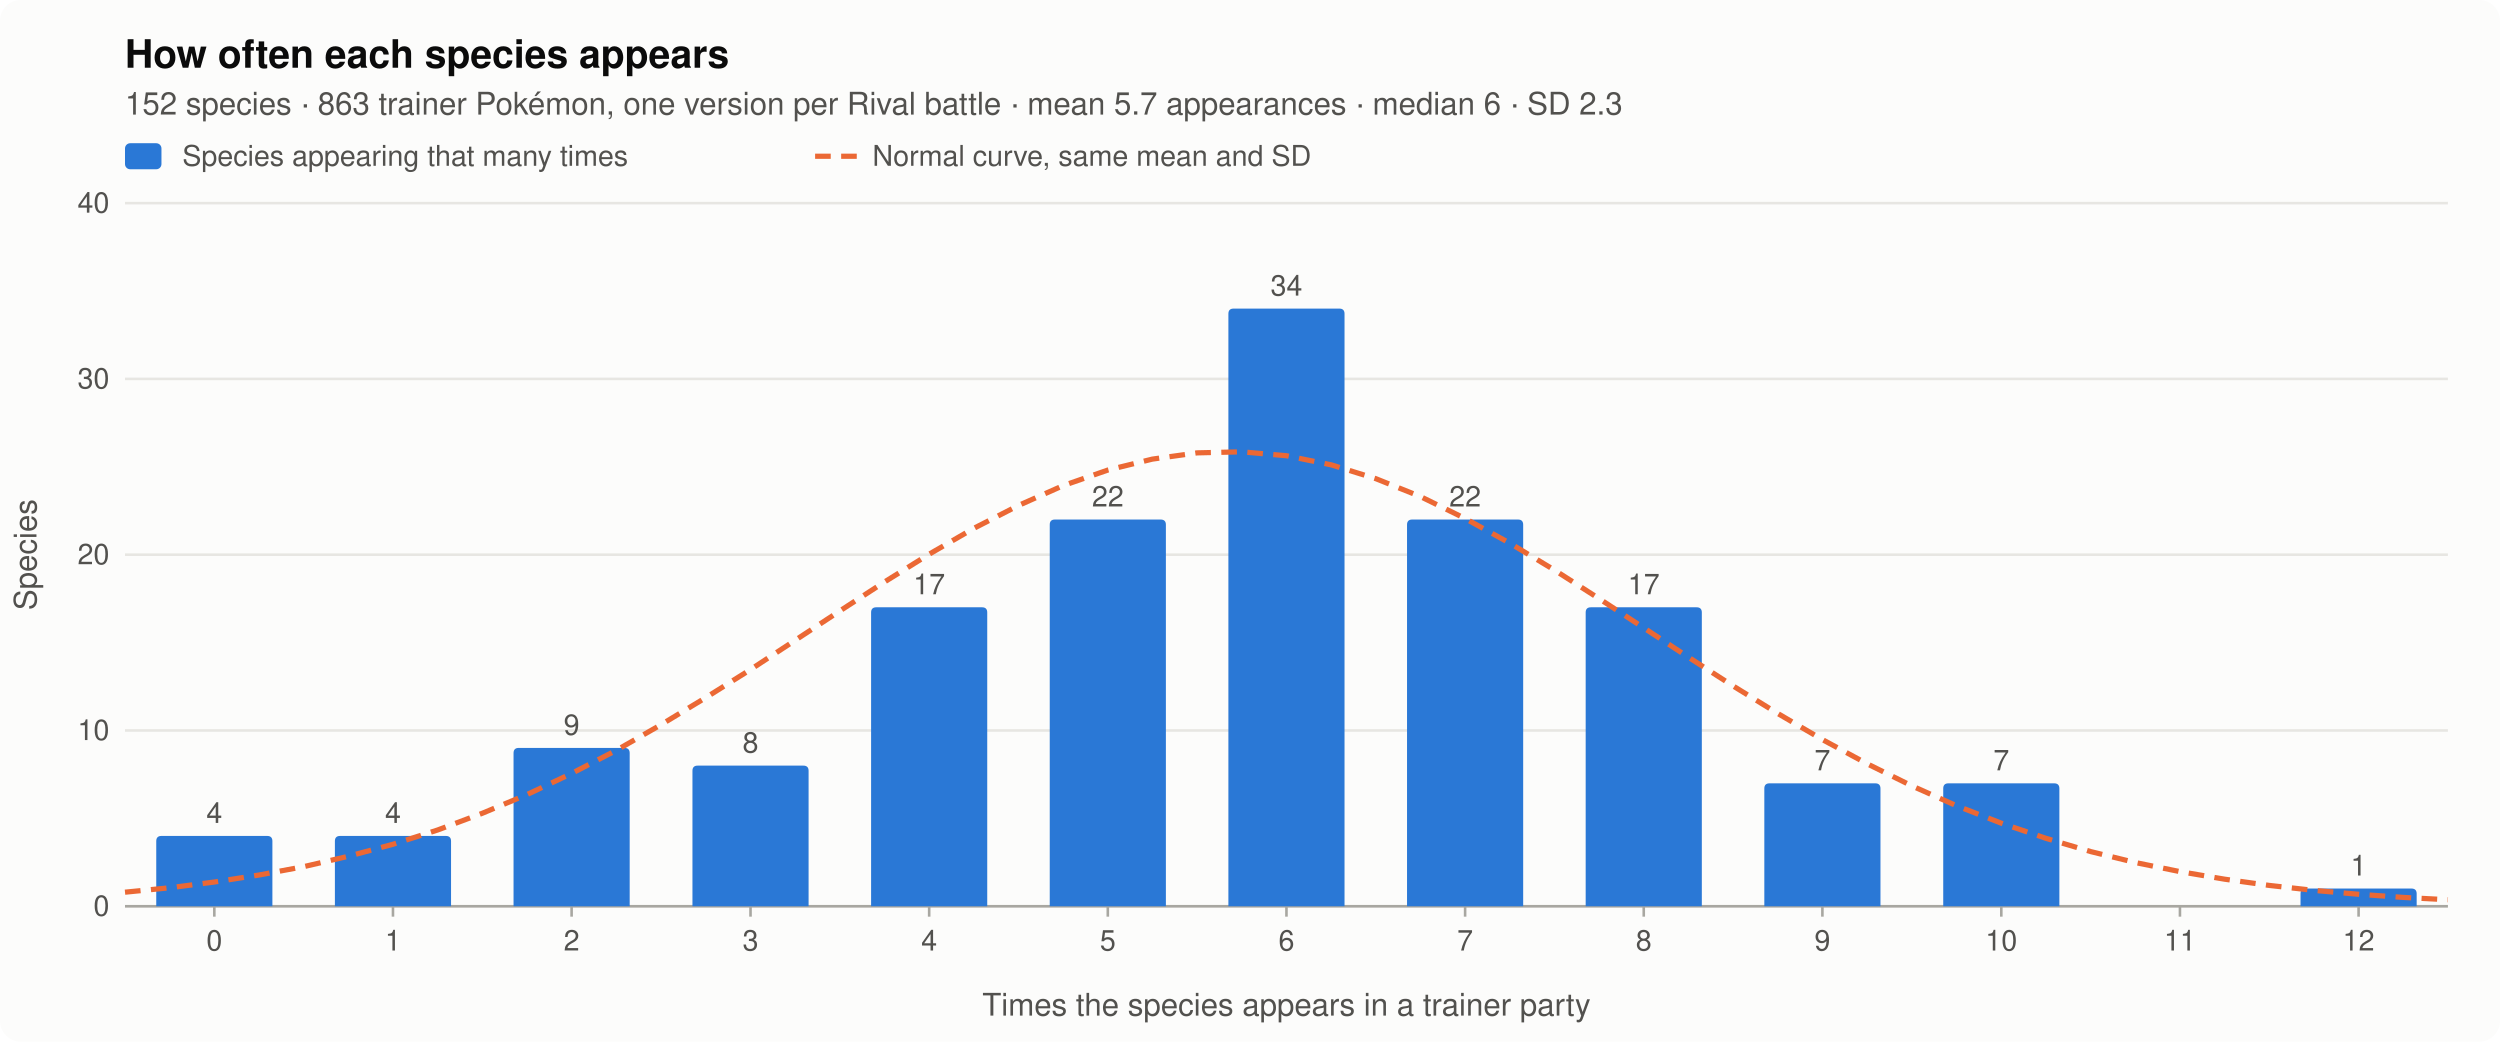
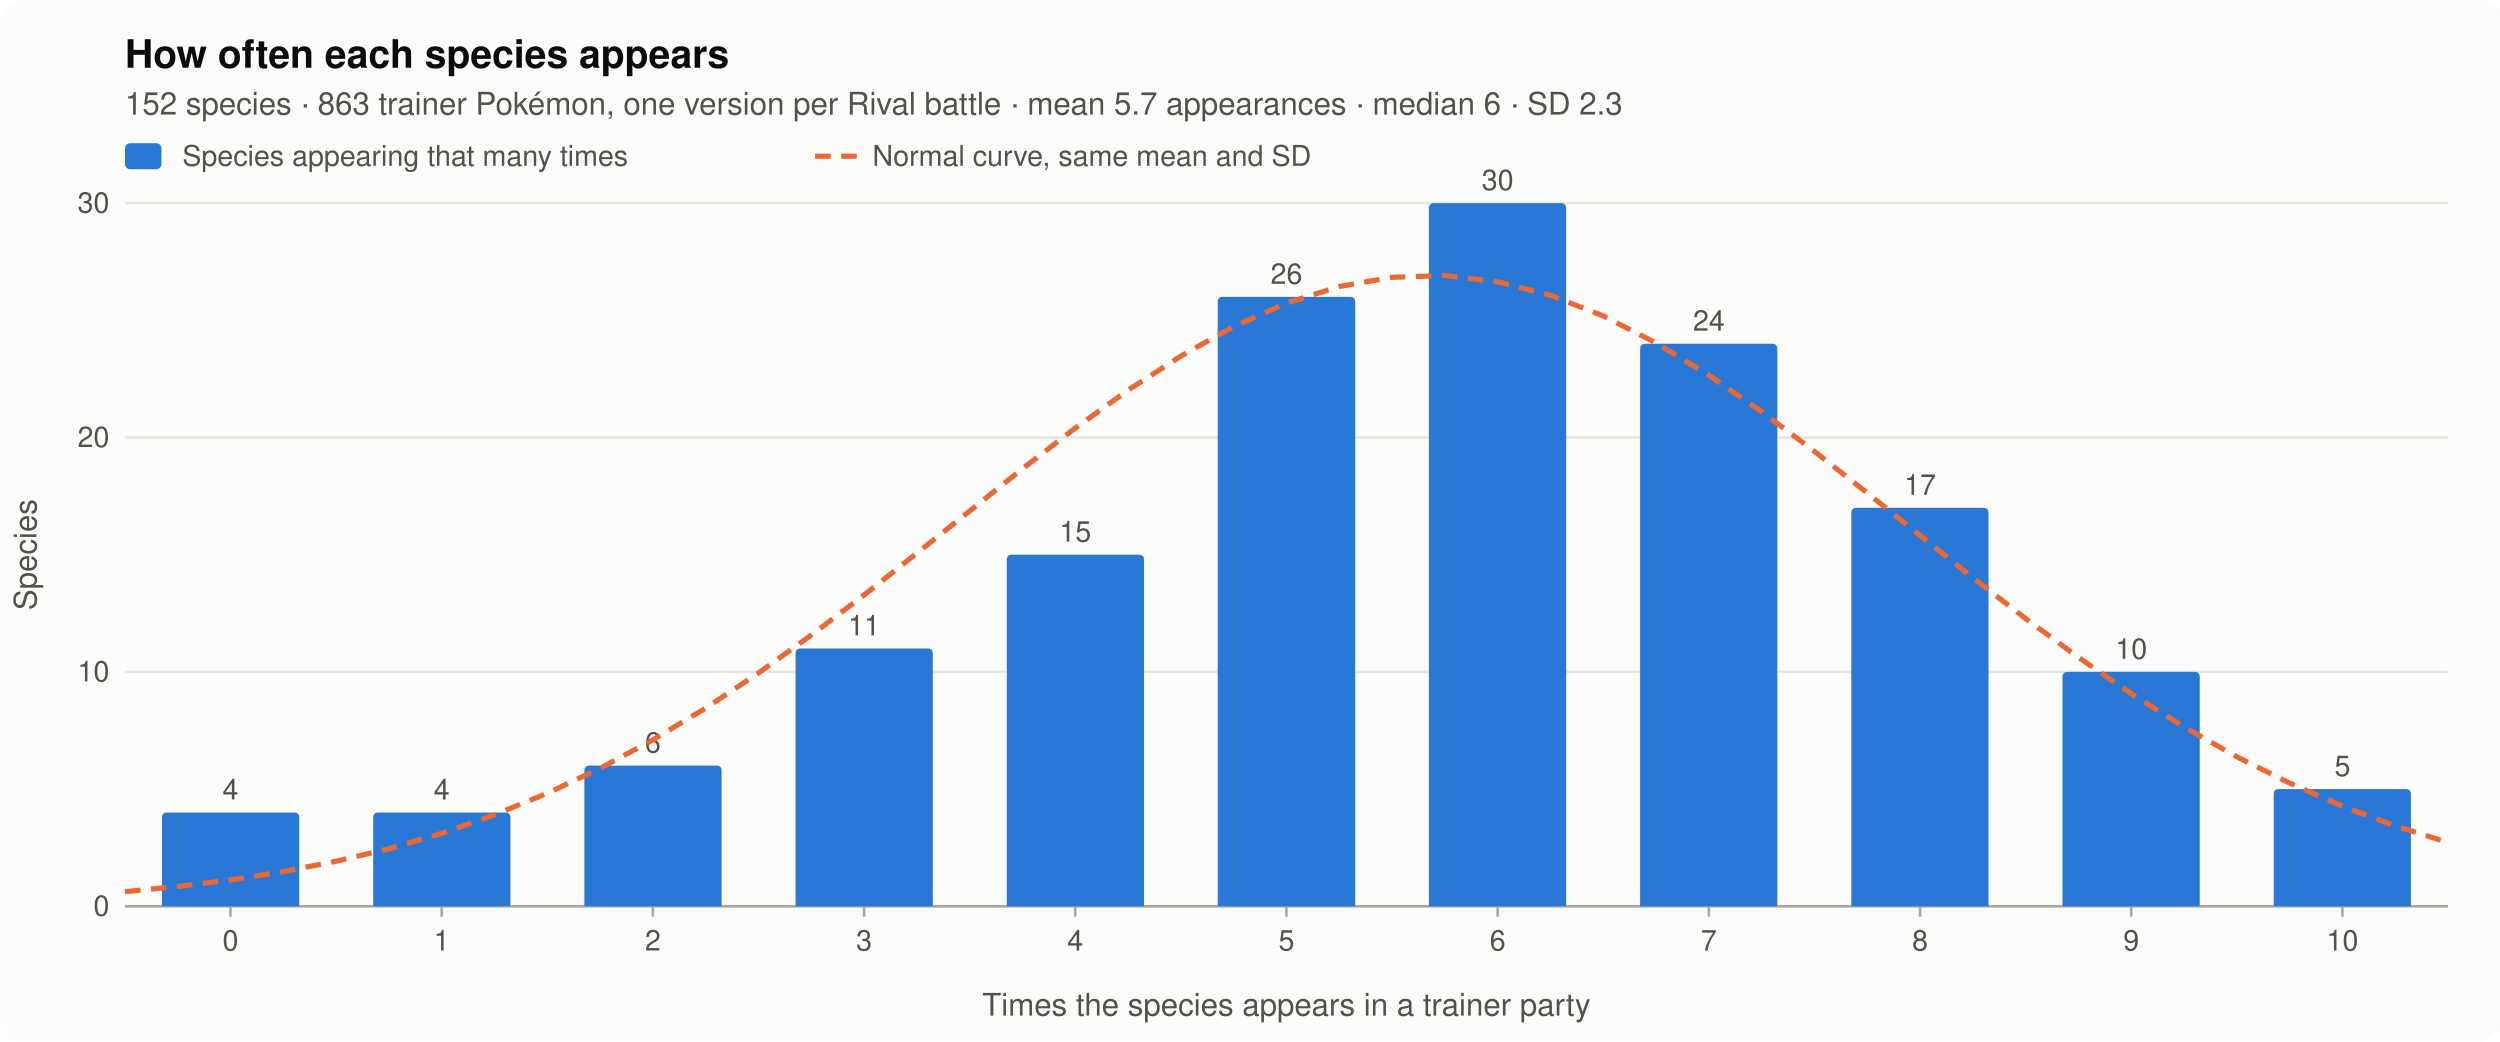
<svg xmlns="http://www.w3.org/2000/svg" width="960" height="400" viewBox="0 0 960 400" role="img" font-family="system-ui, -apple-system, Segoe UI, Helvetica, Arial, sans-serif">
  <style>
  .surface { fill: #fcfcfb; }
  .title { fill: #0b0b0b; font-size: 15px; font-weight: 600; }
  .subtitle, .axis-title { fill: #52514e; font-size: 12px; }
  .tick { fill: #52514e; font-size: 11px; }
  .label { fill: #0b0b0b; font-size: 11px; font-weight: 600; }
  .grid { stroke: #e7e6e2; stroke-width: 1; }
  .axis { stroke: #a8a7a1; stroke-width: 1; }
  .marker-line { stroke: #a8a7a1; stroke-width: 1; stroke-dasharray: 2 3; }
  .bar { fill: #2a78d6; }
  .band { stroke: #2a78d6; stroke-opacity: 0.35; stroke-width: 2; }
  .line { fill: none; stroke: #2a78d6; stroke-width: 2; stroke-linejoin: round; }
  .fit { fill: none; stroke: #eb6834; stroke-width: 2; stroke-dasharray: 6 4; }
  .dot { fill: #2a78d6; stroke: #fcfcfb; stroke-width: 2; }
  @media (prefers-color-scheme: dark) {
    .surface { fill: #1a1a19; }
    .title, .label { fill: #f0efec; }
    .subtitle, .axis-title, .tick { fill: #c3c2b7; }
    .grid { stroke: #2e2e2c; }
    .axis, .marker-line { stroke: #6b6a65; }
    .bar { fill: #3987e5; }
    .band { stroke: #3987e5; }
    .line { stroke: #3987e5; }
    .fit { stroke: #d95926; }
    .dot { fill: #3987e5; stroke: #1a1a19; }
  }
</style>
  <rect class="surface" width="960" height="400" rx="8" />
  <text class="title" x="48" y="26">How often each species appears</text>
  <text class="subtitle" x="48" y="44">152 species · 863 trainer Pokémon, one version per Rival battle · mean 5.7 appearances · median 6 · SD 2.3</text>
  <line class="grid" x1="48" x2="940" y1="348" y2="348" />
  <text class="tick" x="42" y="348" text-anchor="end" dominant-baseline="middle">0</text>
-   <line class="grid" x1="48" x2="940" y1="280.5" y2="280.5" />
-   <text class="tick" x="42" y="280.5" text-anchor="end" dominant-baseline="middle">10</text>
-   <line class="grid" x1="48" x2="940" y1="213" y2="213" />
-   <text class="tick" x="42" y="213" text-anchor="end" dominant-baseline="middle">20</text>
-   <line class="grid" x1="48" x2="940" y1="145.5" y2="145.5" />
-   <text class="tick" x="42" y="145.5" text-anchor="end" dominant-baseline="middle">30</text>
+   <line class="grid" x1="48" x2="940" y1="258" y2="258" />
+   <text class="tick" x="42" y="258" text-anchor="end" dominant-baseline="middle">10</text>
+   <line class="grid" x1="48" x2="940" y1="168" y2="168" />
+   <text class="tick" x="42" y="168" text-anchor="end" dominant-baseline="middle">20</text>
  <line class="grid" x1="48" x2="940" y1="78" y2="78" />
-   <text class="tick" x="42" y="78" text-anchor="end" dominant-baseline="middle">40</text>
+   <text class="tick" x="42" y="78" text-anchor="end" dominant-baseline="middle">30</text>
  <text class="axis-title" transform="translate(14 213) rotate(-90)" text-anchor="middle">Species</text>
  <line class="axis" x1="48" x2="940" y1="348" y2="348" />
-   <line class="axis" x1="82.3" x2="82.3" y1="348" y2="352" />
-   <text class="tick" x="82.3" y="365" text-anchor="middle">0</text>
-   <line class="axis" x1="150.9" x2="150.9" y1="348" y2="352" />
-   <text class="tick" x="150.9" y="365" text-anchor="middle">1</text>
-   <line class="axis" x1="219.5" x2="219.5" y1="348" y2="352" />
-   <text class="tick" x="219.5" y="365" text-anchor="middle">2</text>
-   <line class="axis" x1="288.2" x2="288.2" y1="348" y2="352" />
-   <text class="tick" x="288.2" y="365" text-anchor="middle">3</text>
-   <line class="axis" x1="356.8" x2="356.8" y1="348" y2="352" />
-   <text class="tick" x="356.8" y="365" text-anchor="middle">4</text>
-   <line class="axis" x1="425.4" x2="425.4" y1="348" y2="352" />
-   <text class="tick" x="425.4" y="365" text-anchor="middle">5</text>
+   <line class="axis" x1="88.5" x2="88.5" y1="348" y2="352" />
+   <text class="tick" x="88.5" y="365" text-anchor="middle">0</text>
+   <line class="axis" x1="169.6" x2="169.6" y1="348" y2="352" />
+   <text class="tick" x="169.6" y="365" text-anchor="middle">1</text>
+   <line class="axis" x1="250.7" x2="250.7" y1="348" y2="352" />
+   <text class="tick" x="250.7" y="365" text-anchor="middle">2</text>
+   <line class="axis" x1="331.8" x2="331.8" y1="348" y2="352" />
+   <text class="tick" x="331.8" y="365" text-anchor="middle">3</text>
+   <line class="axis" x1="412.9" x2="412.9" y1="348" y2="352" />
+   <text class="tick" x="412.9" y="365" text-anchor="middle">4</text>
  <line class="axis" x1="494" x2="494" y1="348" y2="352" />
-   <text class="tick" x="494" y="365" text-anchor="middle">6</text>
-   <line class="axis" x1="562.6" x2="562.6" y1="348" y2="352" />
-   <text class="tick" x="562.6" y="365" text-anchor="middle">7</text>
-   <line class="axis" x1="631.2" x2="631.2" y1="348" y2="352" />
-   <text class="tick" x="631.2" y="365" text-anchor="middle">8</text>
-   <line class="axis" x1="699.8" x2="699.8" y1="348" y2="352" />
-   <text class="tick" x="699.8" y="365" text-anchor="middle">9</text>
-   <line class="axis" x1="768.5" x2="768.5" y1="348" y2="352" />
-   <text class="tick" x="768.5" y="365" text-anchor="middle">10</text>
-   <line class="axis" x1="837.1" x2="837.1" y1="348" y2="352" />
-   <text class="tick" x="837.1" y="365" text-anchor="middle">11</text>
-   <line class="axis" x1="905.7" x2="905.7" y1="348" y2="352" />
-   <text class="tick" x="905.7" y="365" text-anchor="middle">12</text>
+   <text class="tick" x="494" y="365" text-anchor="middle">5</text>
+   <line class="axis" x1="575.1" x2="575.1" y1="348" y2="352" />
+   <text class="tick" x="575.1" y="365" text-anchor="middle">6</text>
+   <line class="axis" x1="656.2" x2="656.2" y1="348" y2="352" />
+   <text class="tick" x="656.2" y="365" text-anchor="middle">7</text>
+   <line class="axis" x1="737.3" x2="737.3" y1="348" y2="352" />
+   <text class="tick" x="737.3" y="365" text-anchor="middle">8</text>
+   <line class="axis" x1="818.4" x2="818.4" y1="348" y2="352" />
+   <text class="tick" x="818.4" y="365" text-anchor="middle">9</text>
+   <line class="axis" x1="899.5" x2="899.5" y1="348" y2="352" />
+   <text class="tick" x="899.5" y="365" text-anchor="middle">10</text>
  <text class="axis-title" x="494" y="390" text-anchor="middle">Times the species appears in a trainer party</text>
-   <path class="bar" d="M60 348 V323 Q60 321 62 321 H102.6 Q104.6 321 104.6 323 V348 Z" />
-   <text class="tick" x="82.3" y="316" text-anchor="middle">4</text>
-   <path class="bar" d="M128.6 348 V323 Q128.6 321 130.6 321 H171.2 Q173.2 321 173.2 323 V348 Z" />
-   <text class="tick" x="150.9" y="316" text-anchor="middle">4</text>
-   <path class="bar" d="M197.2 348 V289.2 Q197.2 287.2 199.2 287.2 H239.8 Q241.8 287.2 241.8 289.2 V348 Z" />
-   <text class="tick" x="219.5" y="282.2" text-anchor="middle">9</text>
-   <path class="bar" d="M265.9 348 V296 Q265.9 294 267.9 294 H308.5 Q310.5 294 310.5 296 V348 Z" />
-   <text class="tick" x="288.2" y="289" text-anchor="middle">8</text>
-   <path class="bar" d="M334.5 348 V235.2 Q334.5 233.2 336.5 233.2 H377.1 Q379.1 233.2 379.1 235.2 V348 Z" />
-   <text class="tick" x="356.8" y="228.2" text-anchor="middle">17</text>
-   <path class="bar" d="M403.1 348 V201.5 Q403.1 199.5 405.1 199.5 H445.7 Q447.7 199.5 447.7 201.5 V348 Z" />
-   <text class="tick" x="425.4" y="194.5" text-anchor="middle">22</text>
-   <path class="bar" d="M471.7 348 V120.5 Q471.7 118.5 473.7 118.5 H514.3 Q516.3 118.5 516.3 120.5 V348 Z" />
-   <text class="tick" x="494" y="113.5" text-anchor="middle">34</text>
-   <path class="bar" d="M540.3 348 V201.5 Q540.3 199.5 542.3 199.5 H582.9 Q584.9 199.5 584.9 201.5 V348 Z" />
-   <text class="tick" x="562.6" y="194.5" text-anchor="middle">22</text>
-   <path class="bar" d="M608.9 348 V235.2 Q608.9 233.2 610.9 233.2 H651.5 Q653.5 233.2 653.5 235.2 V348 Z" />
-   <text class="tick" x="631.2" y="228.2" text-anchor="middle">17</text>
-   <path class="bar" d="M677.5 348 V302.8 Q677.5 300.8 679.5 300.8 H720.1 Q722.1 300.8 722.1 302.8 V348 Z" />
-   <text class="tick" x="699.8" y="295.8" text-anchor="middle">7</text>
-   <path class="bar" d="M746.2 348 V302.8 Q746.2 300.8 748.2 300.8 H788.8 Q790.8 300.8 790.8 302.8 V348 Z" />
-   <text class="tick" x="768.5" y="295.8" text-anchor="middle">7</text>
-   <path class="bar" d="M883.4 348 V343.2 Q883.4 341.2 885.4 341.2 H926 Q928 341.2 928 343.2 V348 Z" />
-   <text class="tick" x="905.7" y="336.2" text-anchor="middle">1</text>
-   <polyline class="fit" points="48,342.6 65.2,340.9 82.3,338.7 99.5,336 116.6,332.8 133.8,328.8 150.9,324.2 168.1,318.7 185.2,312.3 202.4,305.1 219.5,297 236.7,288.1 253.8,278.3 271,267.9 288.2,257.1 305.3,245.9 322.5,234.6 339.6,223.5 356.8,212.8 373.9,202.9 391.1,194.1 408.2,186.5 425.4,180.5 442.5,176.3 459.7,173.9 476.8,173.5 494,175 511.2,178.5 528.3,183.8 545.5,190.7 562.6,199.1 579.8,208.6 596.9,218.9 614.1,229.9 631.2,241.1 648.4,252.4 665.5,263.4 682.7,274 699.8,284 717,293.3 734.2,301.8 751.3,309.4 768.5,316.1 785.6,321.9 802.8,327 819.9,331.2 837.1,334.7 854.2,337.6 871.4,340 888.5,341.9 905.7,343.4 922.8,344.6 940,345.5" />
+   <path class="bar" d="M62.2 348 V314 Q62.2 312 64.2 312 H112.9 Q114.9 312 114.9 314 V348 Z" />
+   <text class="tick" x="88.5" y="307" text-anchor="middle">4</text>
+   <path class="bar" d="M143.3 348 V314 Q143.3 312 145.3 312 H194 Q196 312 196 314 V348 Z" />
+   <text class="tick" x="169.6" y="307" text-anchor="middle">4</text>
+   <path class="bar" d="M224.4 348 V296 Q224.4 294 226.4 294 H275.1 Q277.1 294 277.1 296 V348 Z" />
+   <text class="tick" x="250.7" y="289" text-anchor="middle">6</text>
+   <path class="bar" d="M305.5 348 V251 Q305.5 249 307.5 249 H356.2 Q358.2 249 358.2 251 V348 Z" />
+   <text class="tick" x="331.8" y="244" text-anchor="middle">11</text>
+   <path class="bar" d="M386.6 348 V215 Q386.6 213 388.6 213 H437.3 Q439.3 213 439.3 215 V348 Z" />
+   <text class="tick" x="412.9" y="208" text-anchor="middle">15</text>
+   <path class="bar" d="M467.6 348 V116 Q467.6 114 469.6 114 H518.4 Q520.4 114 520.4 116 V348 Z" />
+   <text class="tick" x="494" y="109" text-anchor="middle">26</text>
+   <path class="bar" d="M548.7 348 V80 Q548.7 78 550.7 78 H599.4 Q601.4 78 601.4 80 V348 Z" />
+   <text class="tick" x="575.1" y="73" text-anchor="middle">30</text>
+   <path class="bar" d="M629.8 348 V134 Q629.8 132 631.8 132 H680.5 Q682.5 132 682.5 134 V348 Z" />
+   <text class="tick" x="656.2" y="127" text-anchor="middle">24</text>
+   <path class="bar" d="M710.9 348 V197 Q710.9 195 712.9 195 H761.6 Q763.6 195 763.6 197 V348 Z" />
+   <text class="tick" x="737.3" y="190" text-anchor="middle">17</text>
+   <path class="bar" d="M792 348 V260 Q792 258 794 258 H842.7 Q844.7 258 844.7 260 V348 Z" />
+   <text class="tick" x="818.4" y="253" text-anchor="middle">10</text>
+   <path class="bar" d="M873.1 348 V305 Q873.1 303 875.1 303 H923.8 Q925.8 303 925.8 305 V348 Z" />
+   <text class="tick" x="899.5" y="298" text-anchor="middle">5</text>
+   <polyline class="fit" points="48,342.4 68.3,340.4 88.5,337.9 108.8,334.7 129.1,330.7 149.4,325.9 169.6,320 189.9,312.9 210.2,304.6 230.5,295 250.7,284.1 271,271.9 291.3,258.4 311.5,243.9 331.8,228.5 352.1,212.4 372.4,196.2 392.6,180 412.9,164.4 433.2,149.8 453.5,136.7 473.7,125.4 494,116.4 514.3,110 534.5,106.5 554.8,105.8 575.1,108.2 595.4,113.4 615.6,121.3 635.9,131.7 656.2,144.1 676.5,158.1 696.7,173.3 717,189.3 737.3,205.6 757.5,221.8 777.8,237.5 798.1,252.4 818.4,266.4 838.6,279.1 858.9,290.6 879.2,300.7 899.5,309.6 919.7,317.1 940,323.5" />
  <g transform="translate(48 60)">
    <rect class="bar" x="0" y="-5" width="14" height="10" rx="2" />
  </g>
  <text class="tick" x="70" y="60" dominant-baseline="middle">Species appearing that many times</text>
  <g transform="translate(313 60)">
    <line class="fit" x1="0" x2="16" y1="0" y2="0" />
  </g>
  <text class="tick" x="335" y="60" dominant-baseline="middle">Normal curve, same mean and SD</text>
</svg>
